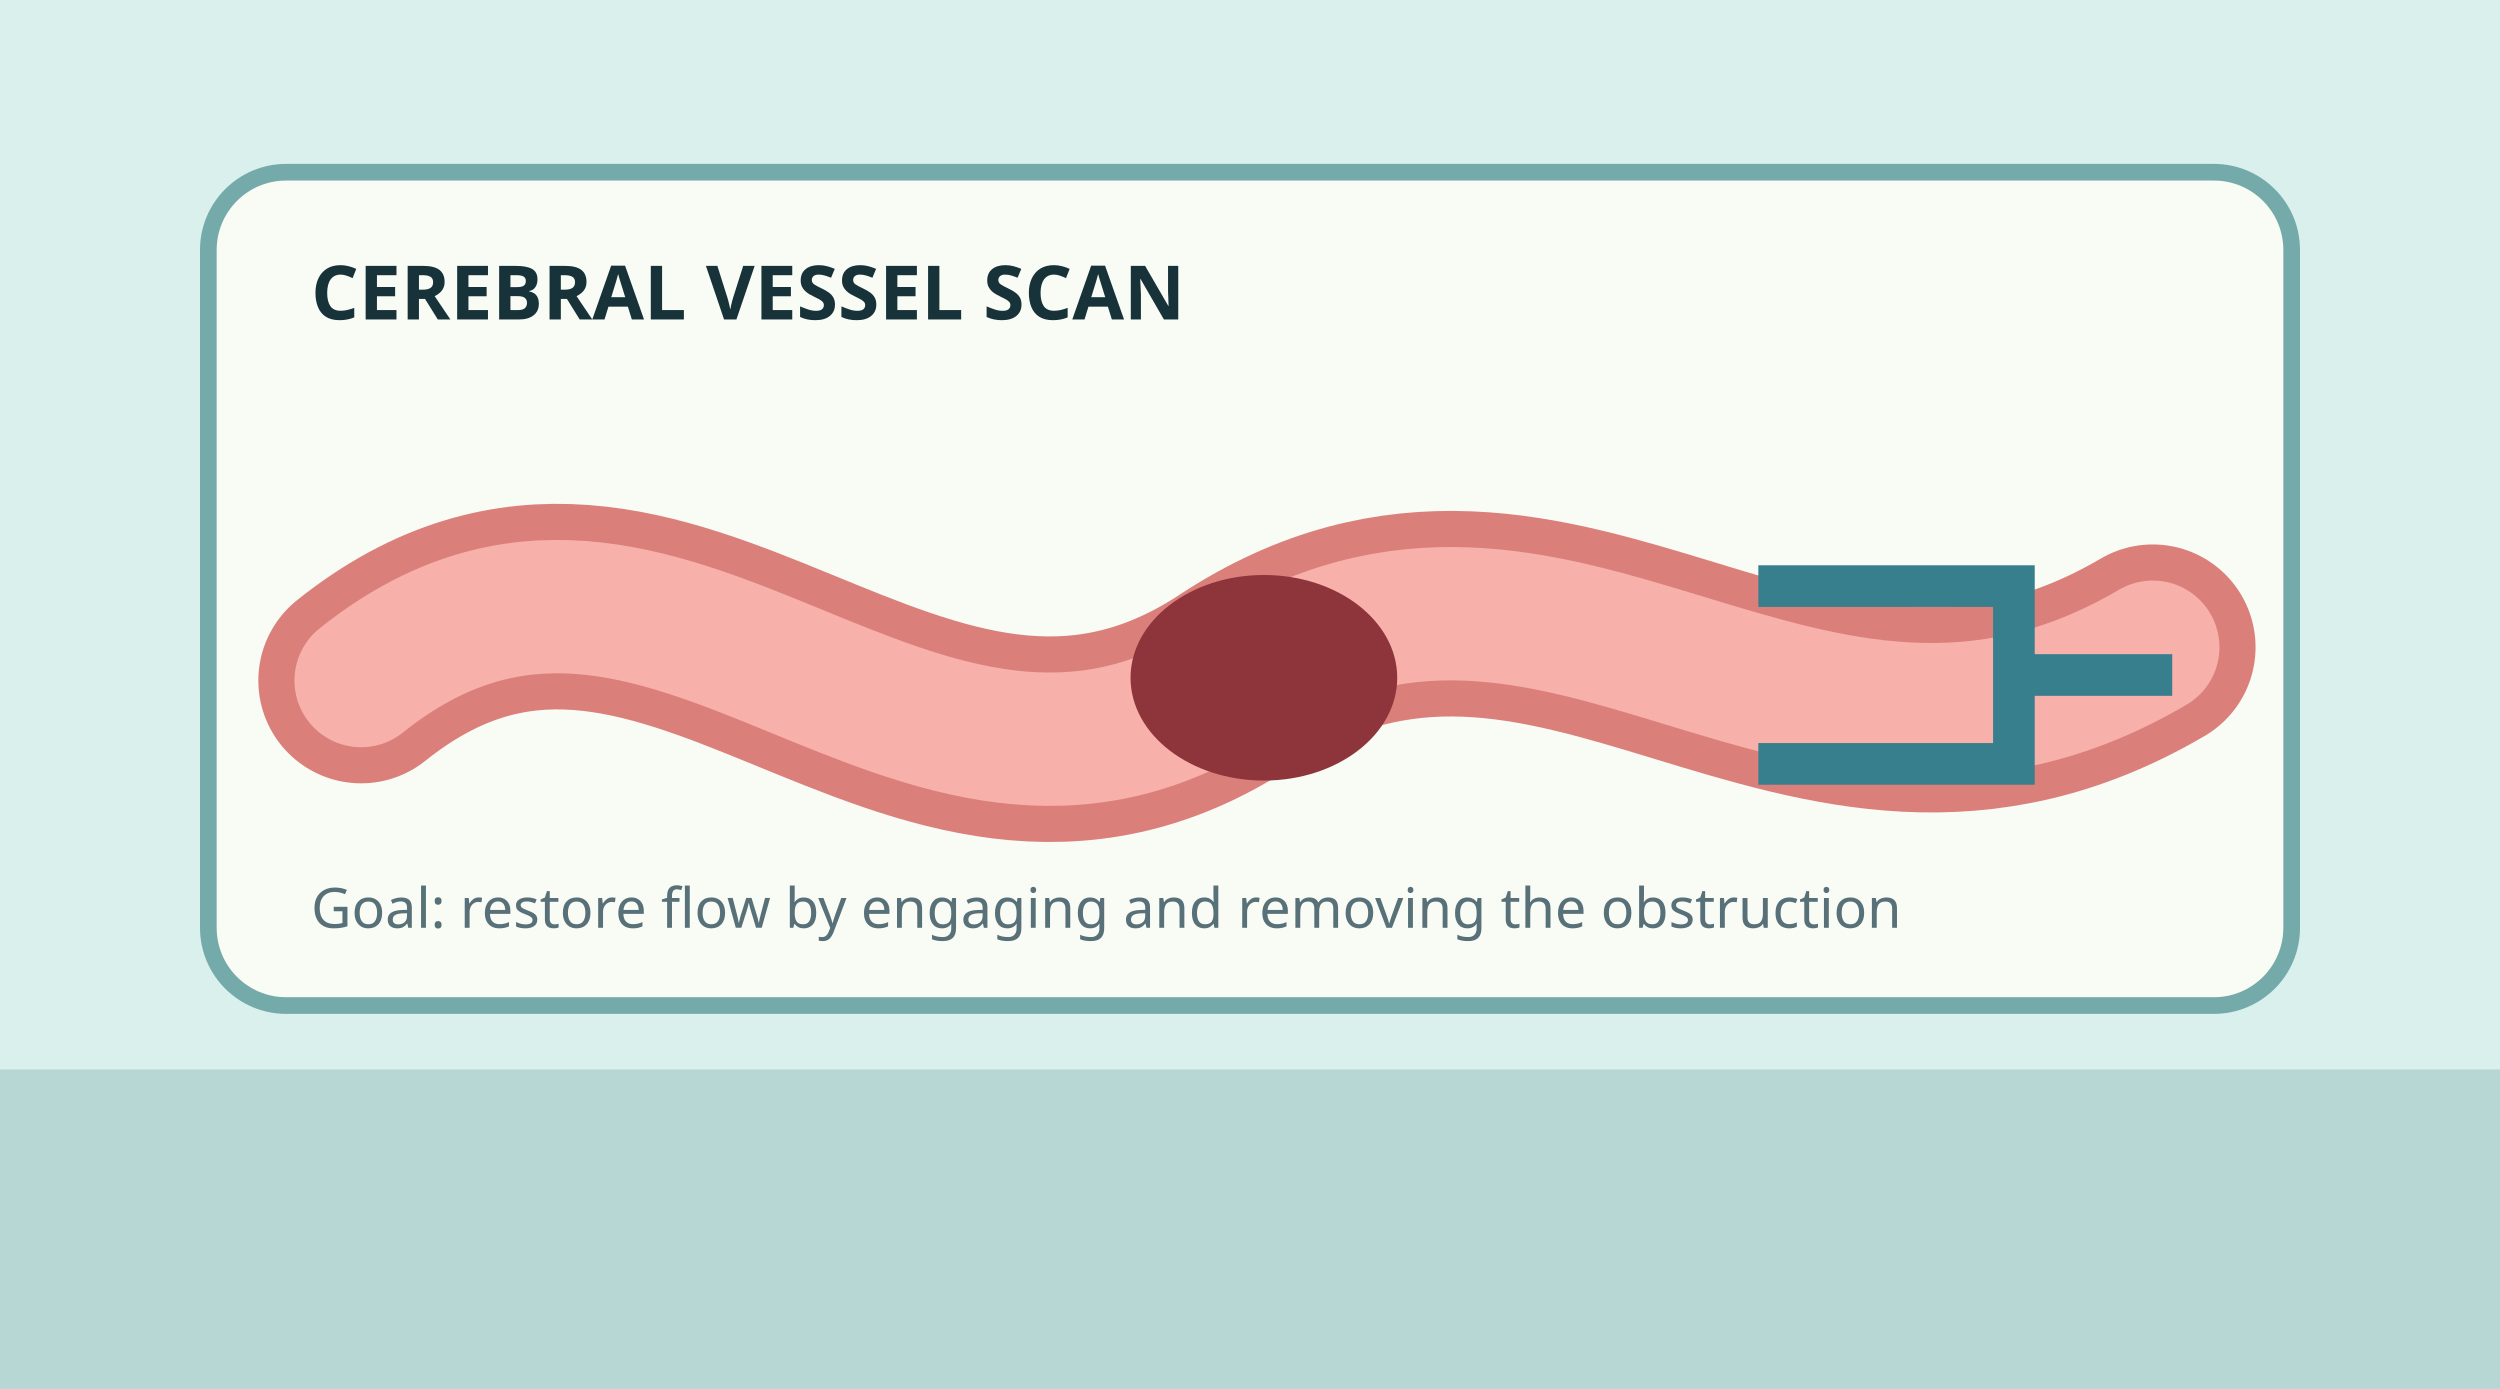
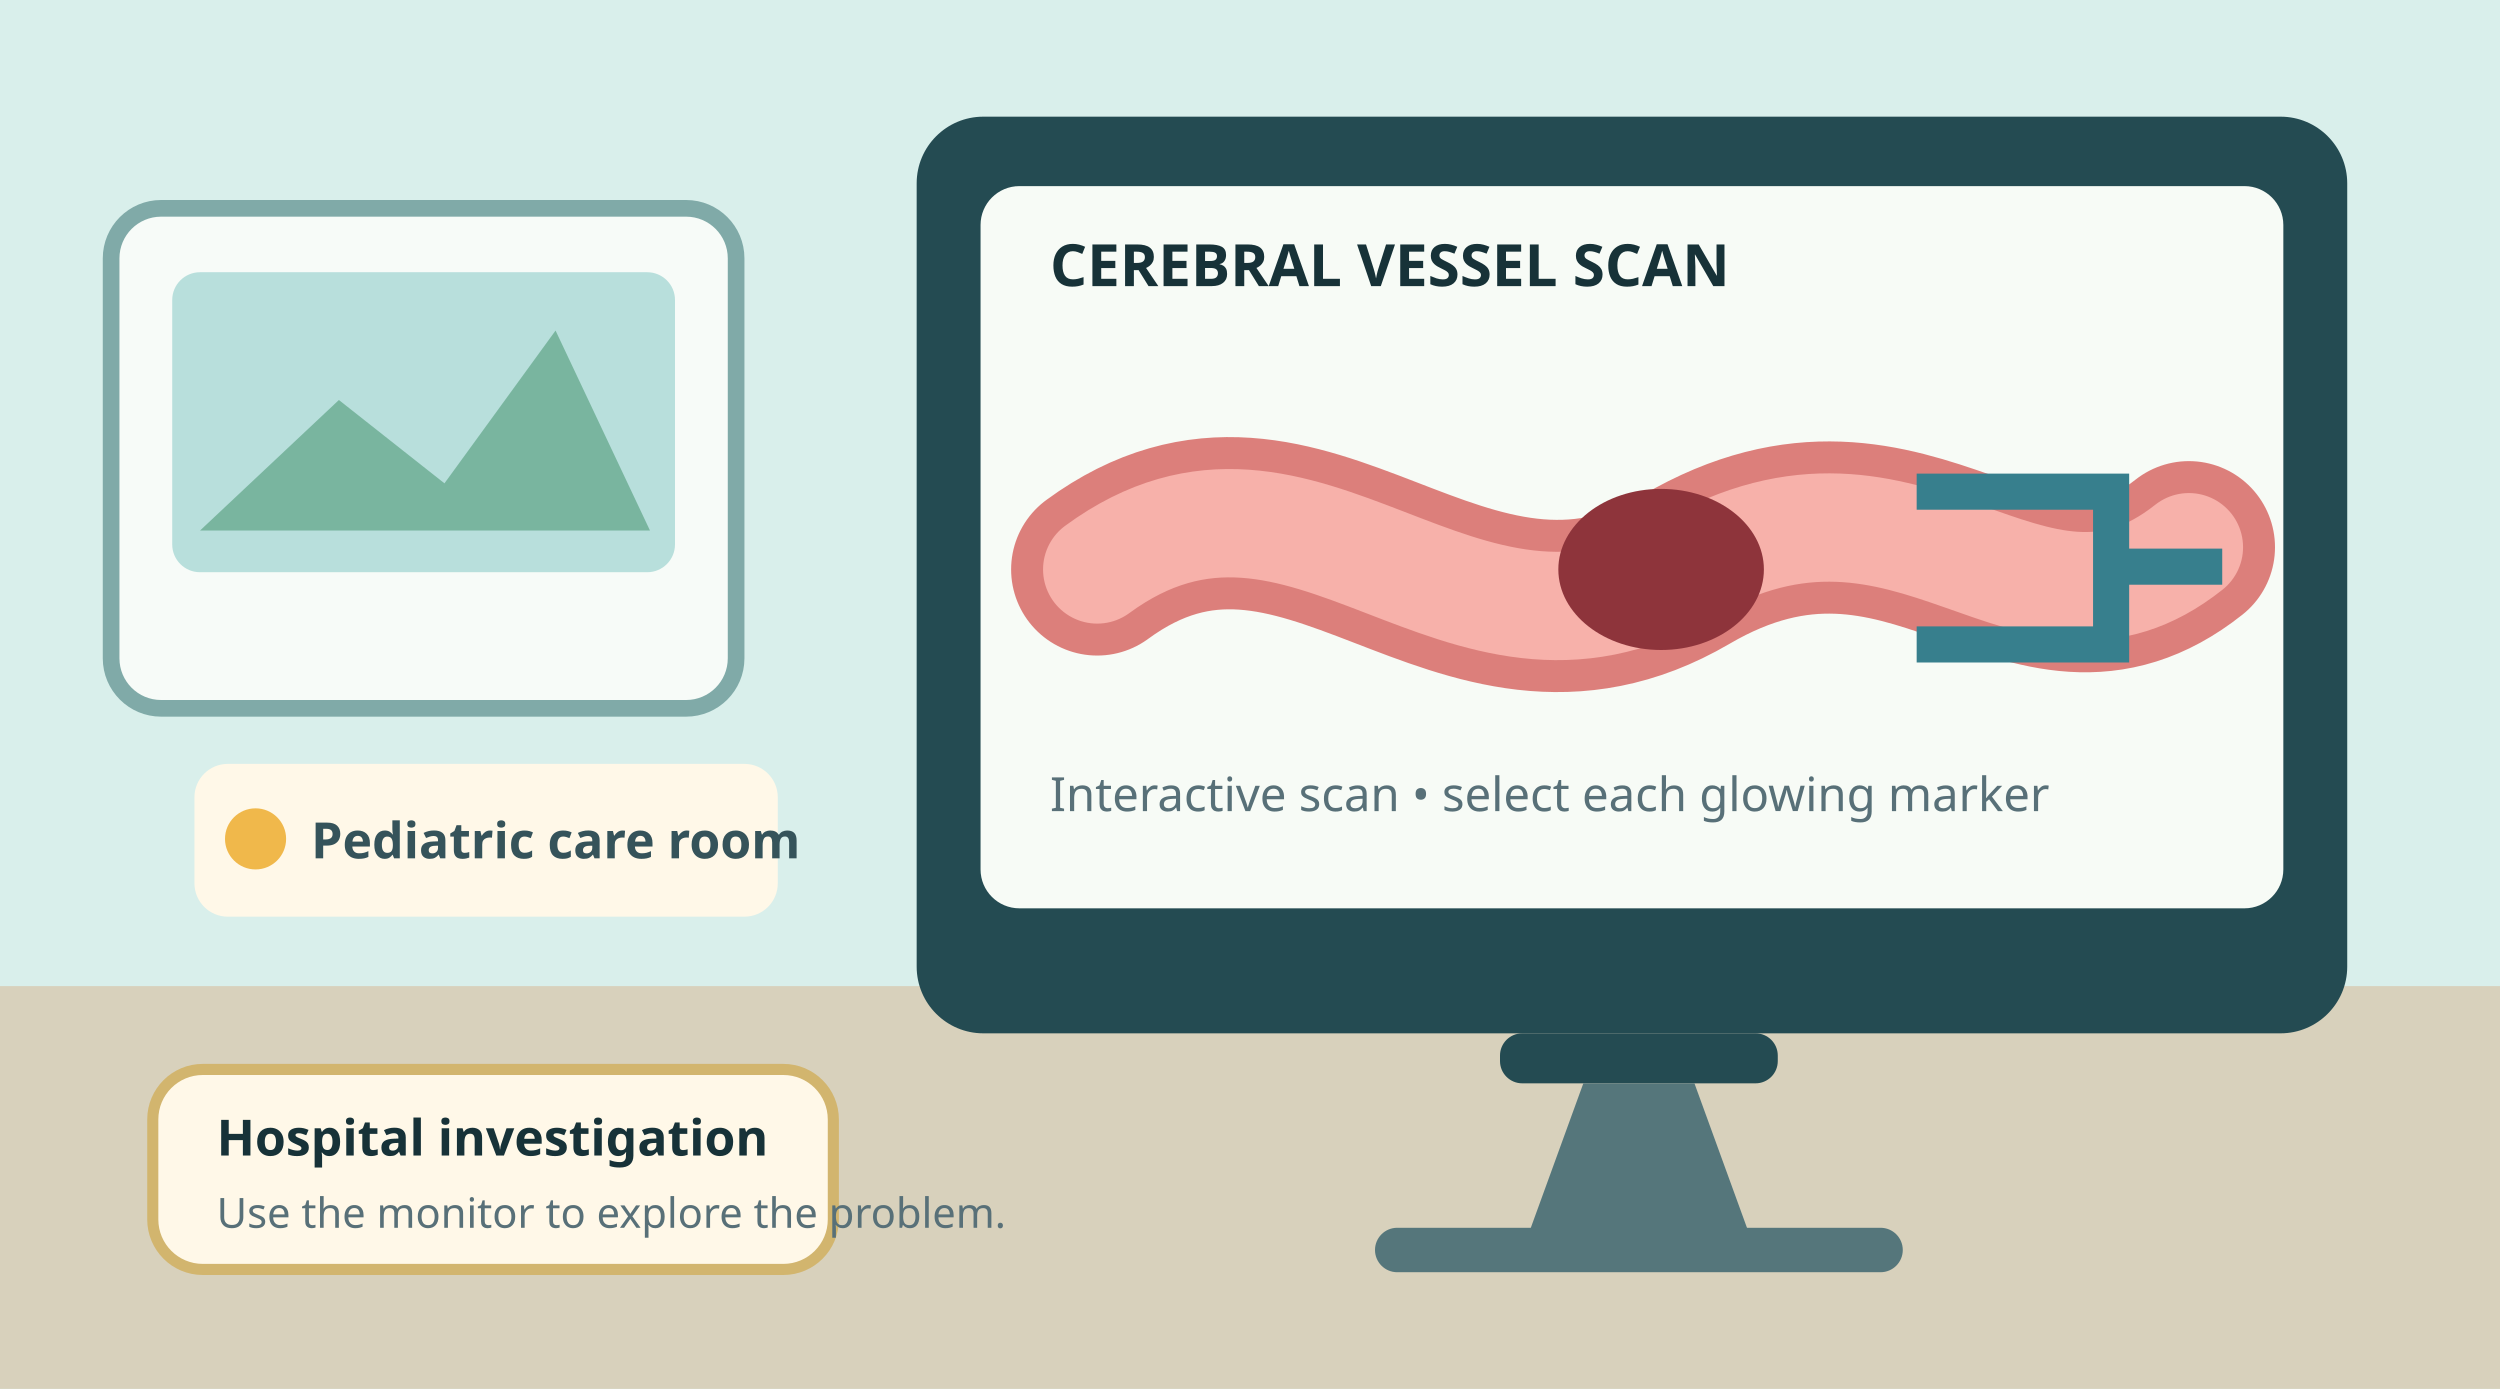
- <svg xmlns="http://www.w3.org/2000/svg" viewBox="0 0 900 500">
-   <rect width="900" height="500" fill="#d9f0ed" />
-   <path d="M0 385h900v115H0z" fill="#b7d7d4" />
-   <rect x="75" y="62" width="750" height="300" rx="28" fill="#f9fbf5" stroke="#74aaa9" stroke-width="6" />
-   <text x="112" y="115" font-family="system-ui" font-size="27" font-weight="700" fill="#173238">CEREBRAL VESSEL SCAN</text>
-   <path d="M130 245c110-88 198 77 315 0s204 62 330-12" fill="none" stroke="#db7f7b" stroke-width="74" stroke-linecap="round" />
-   <path d="M130 245c110-88 198 77 315 0s204 62 330-12" fill="none" stroke="#f7b1aa" stroke-width="48" stroke-linecap="round" />
-   <ellipse cx="455" cy="244" rx="48" ry="37" fill="#8e343b" />
-   <path d="M633 211h92v64h-92" fill="none" stroke="#377f8d" stroke-width="15" />
-   <path d="M724 243h58" stroke="#377f8d" stroke-width="15" />
-   <text x="112" y="334" font-family="system-ui" font-size="20" fill="#587078">Goal: restore flow by engaging and removing the obstruction</text>
+ <svg xmlns="http://www.w3.org/2000/svg" viewBox="0 0 900 500" role="img" aria-labelledby="t d">
+   <rect width="900" height="500" fill="#d9efeb" />
+   <rect y="355" width="900" height="145" fill="#d8d1bc" />
+   <rect x="40" y="75" width="225" height="180" rx="18" fill="#f7fbf8" stroke="#80aaa8" stroke-width="6" />
+   <rect x="62" y="98" width="181" height="108" rx="10" fill="#b8dfdc" />
+   <path d="M72 191l50-47 38 30 40-55 34 72z" fill="#79b59f" />
+   <rect x="70" y="275" width="210" height="55" rx="12" fill="#fff8e8" />
+   <circle cx="92" cy="302" r="11" fill="#f0b84b" />
+   <text x="112" y="309" font-family="system-ui" font-size="18" font-weight="700" fill="#35535a">Pediatric care room</text>
+   <rect x="330" y="42" width="515" height="330" rx="24" fill="#244b52" />
+   <rect x="353" y="67" width="469" height="260" rx="14" fill="#f7fbf6" />
+   <text x="378" y="103" font-family="system-ui" font-size="21" font-weight="800" fill="#173238">CEREBRAL VESSEL SCAN</text>
+   <path d="M395 205c75-55 130 48 212 0s123 38 181-8" fill="none" stroke="#dc7f7b" stroke-width="62" stroke-linecap="round" />
+   <path d="M395 205c75-55 130 48 212 0s123 38 181-8" fill="none" stroke="#f7b1aa" stroke-width="39" stroke-linecap="round" />
+   <ellipse cx="598" cy="205" rx="37" ry="29" fill="#8e343b" />
+   <path d="M690 177h70v55h-70" fill="none" stroke="#377f8d" stroke-width="13" />
+   <path d="M760 204h40" stroke="#377f8d" stroke-width="13" />
+   <text x="378" y="292" font-family="system-ui" font-size="17" fill="#587078">Interactive scan • select each glowing marker</text>
+   <rect x="540" y="372" width="100" height="18" rx="8" fill="#244b52" />
+   <path d="M570 390h40l20 55h-80z" fill="#55767b" />
+   <rect x="495" y="442" width="190" height="16" rx="8" fill="#55767b" />
+   <rect x="55" y="385" width="245" height="72" rx="18" fill="#fff8e8" stroke="#d2b56e" stroke-width="4" />
+   <text x="78" y="416" font-family="system-ui" font-size="18" font-weight="800" fill="#173238">Hospital investigation</text>
+   <text x="78" y="442" font-family="system-ui" font-size="15" fill="#587078">Use the monitor to explore the problem.</text>
</svg>
